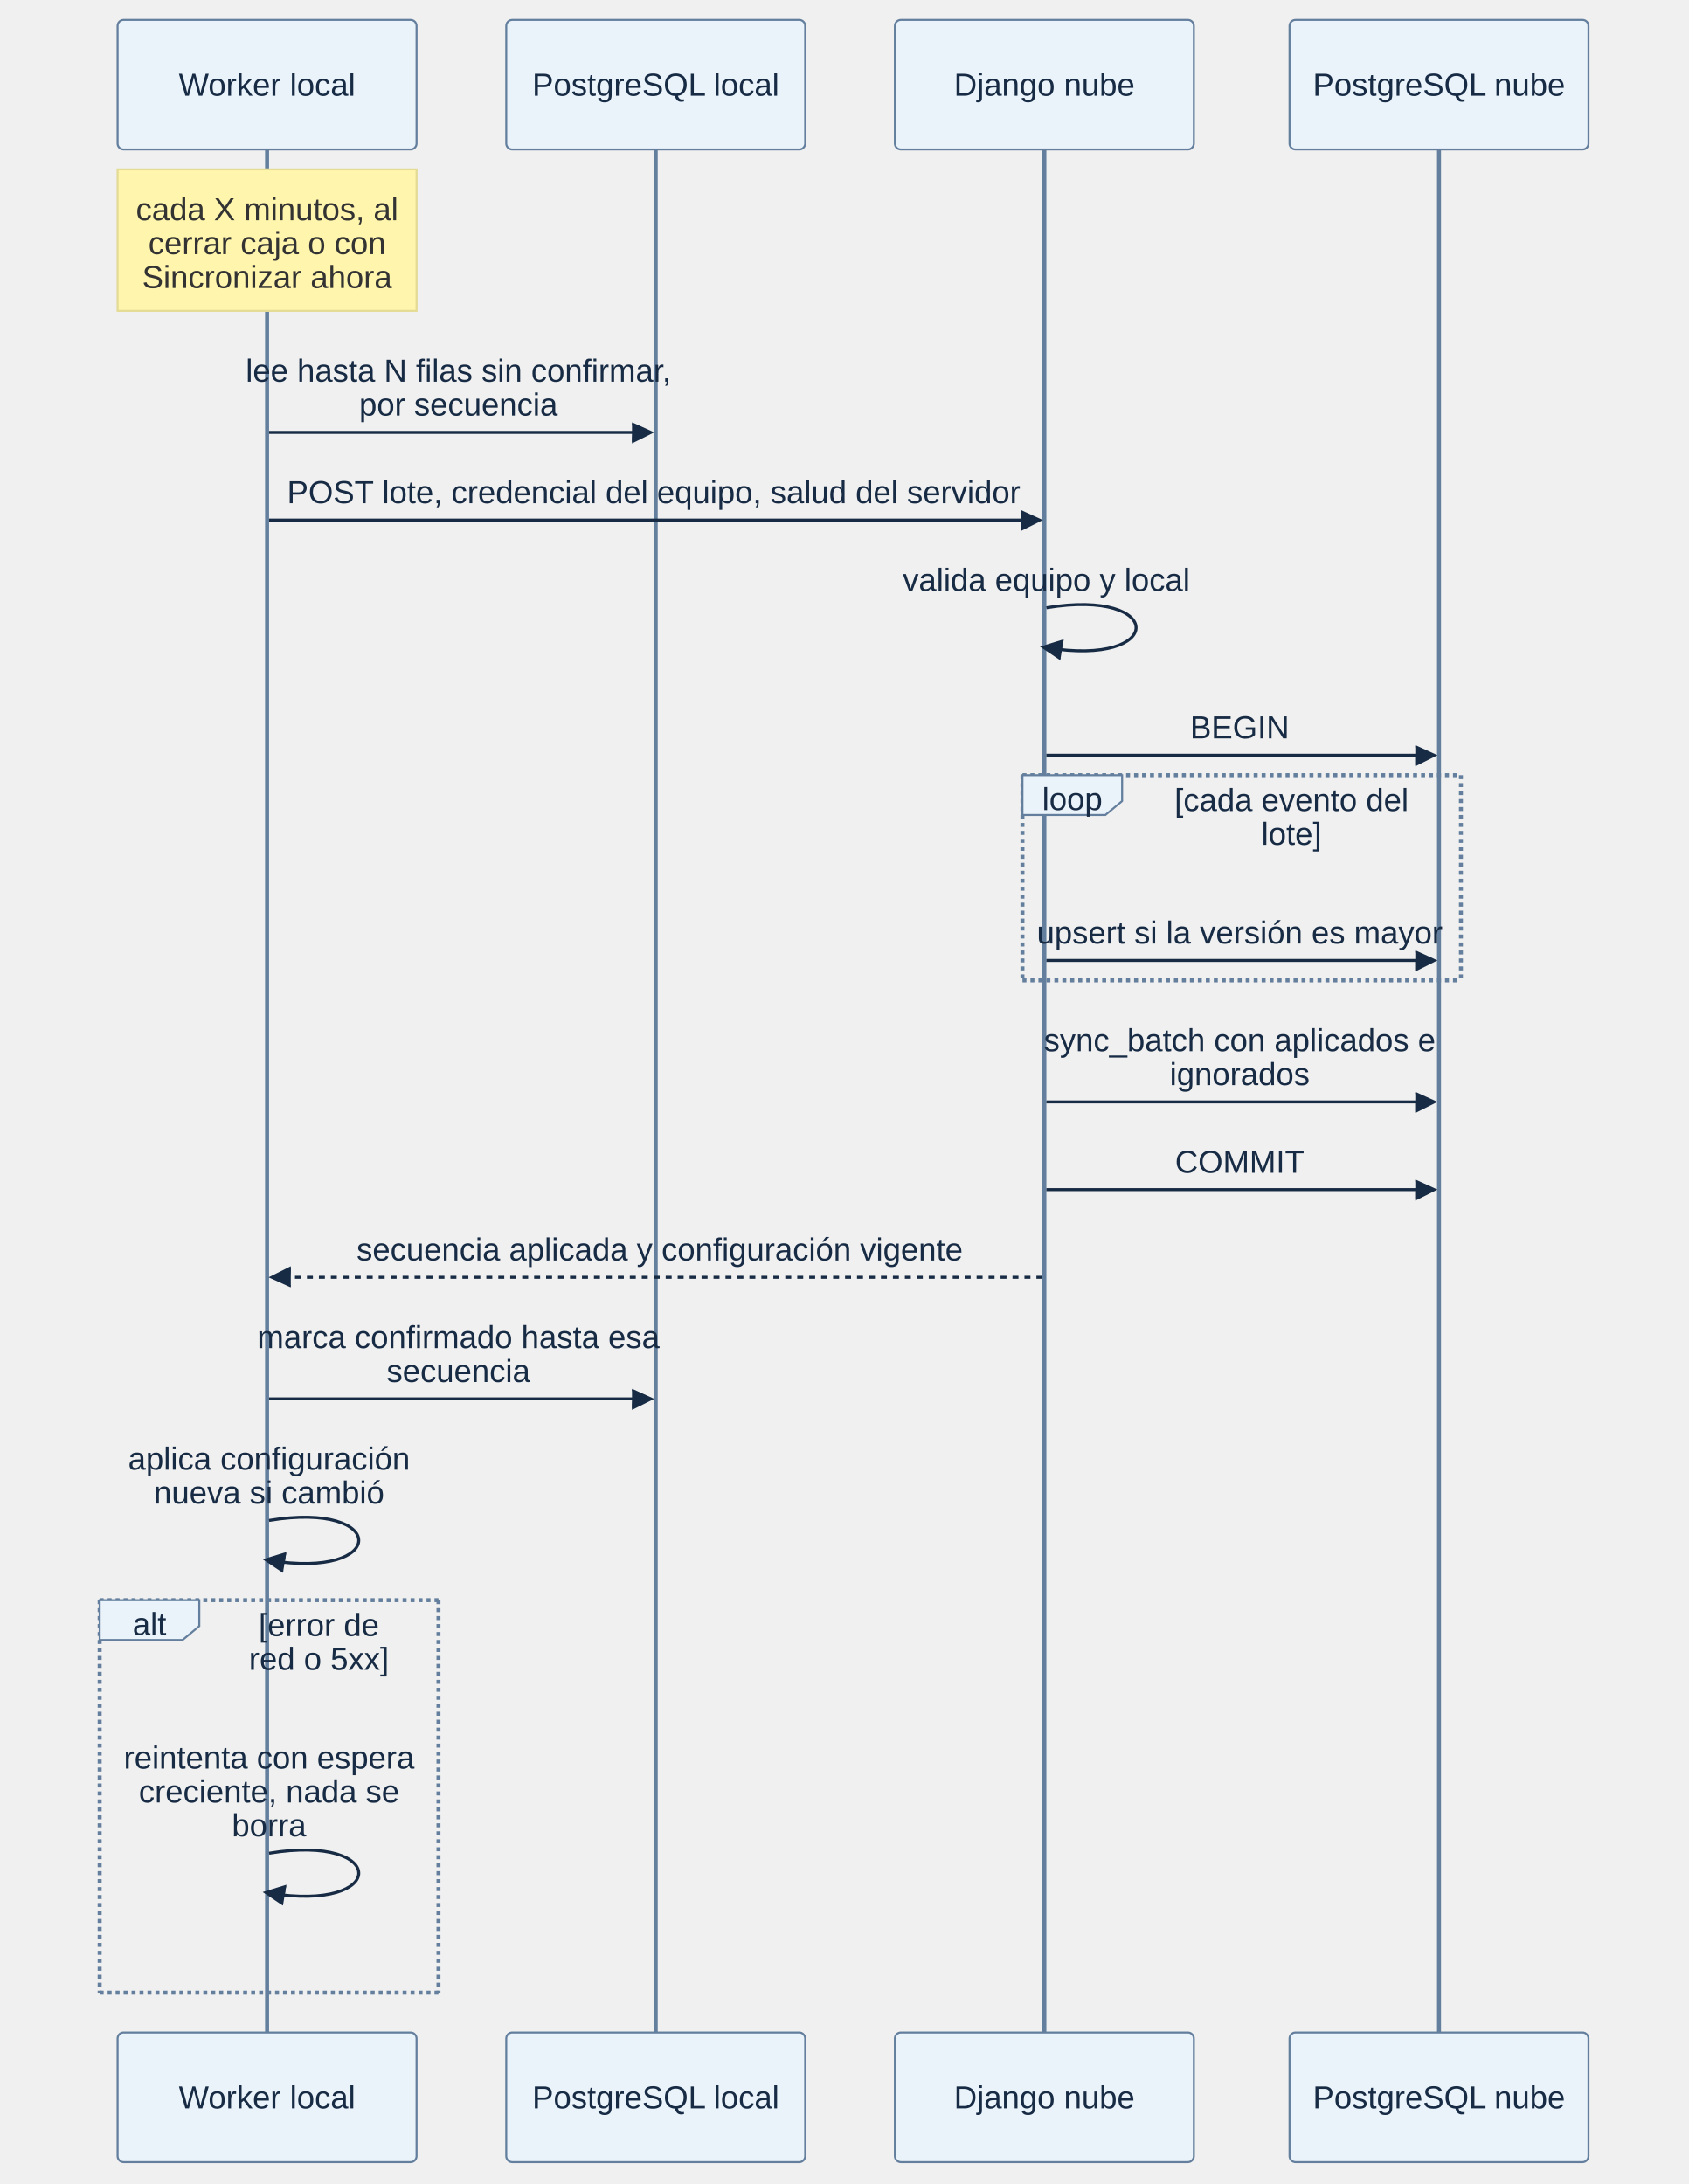
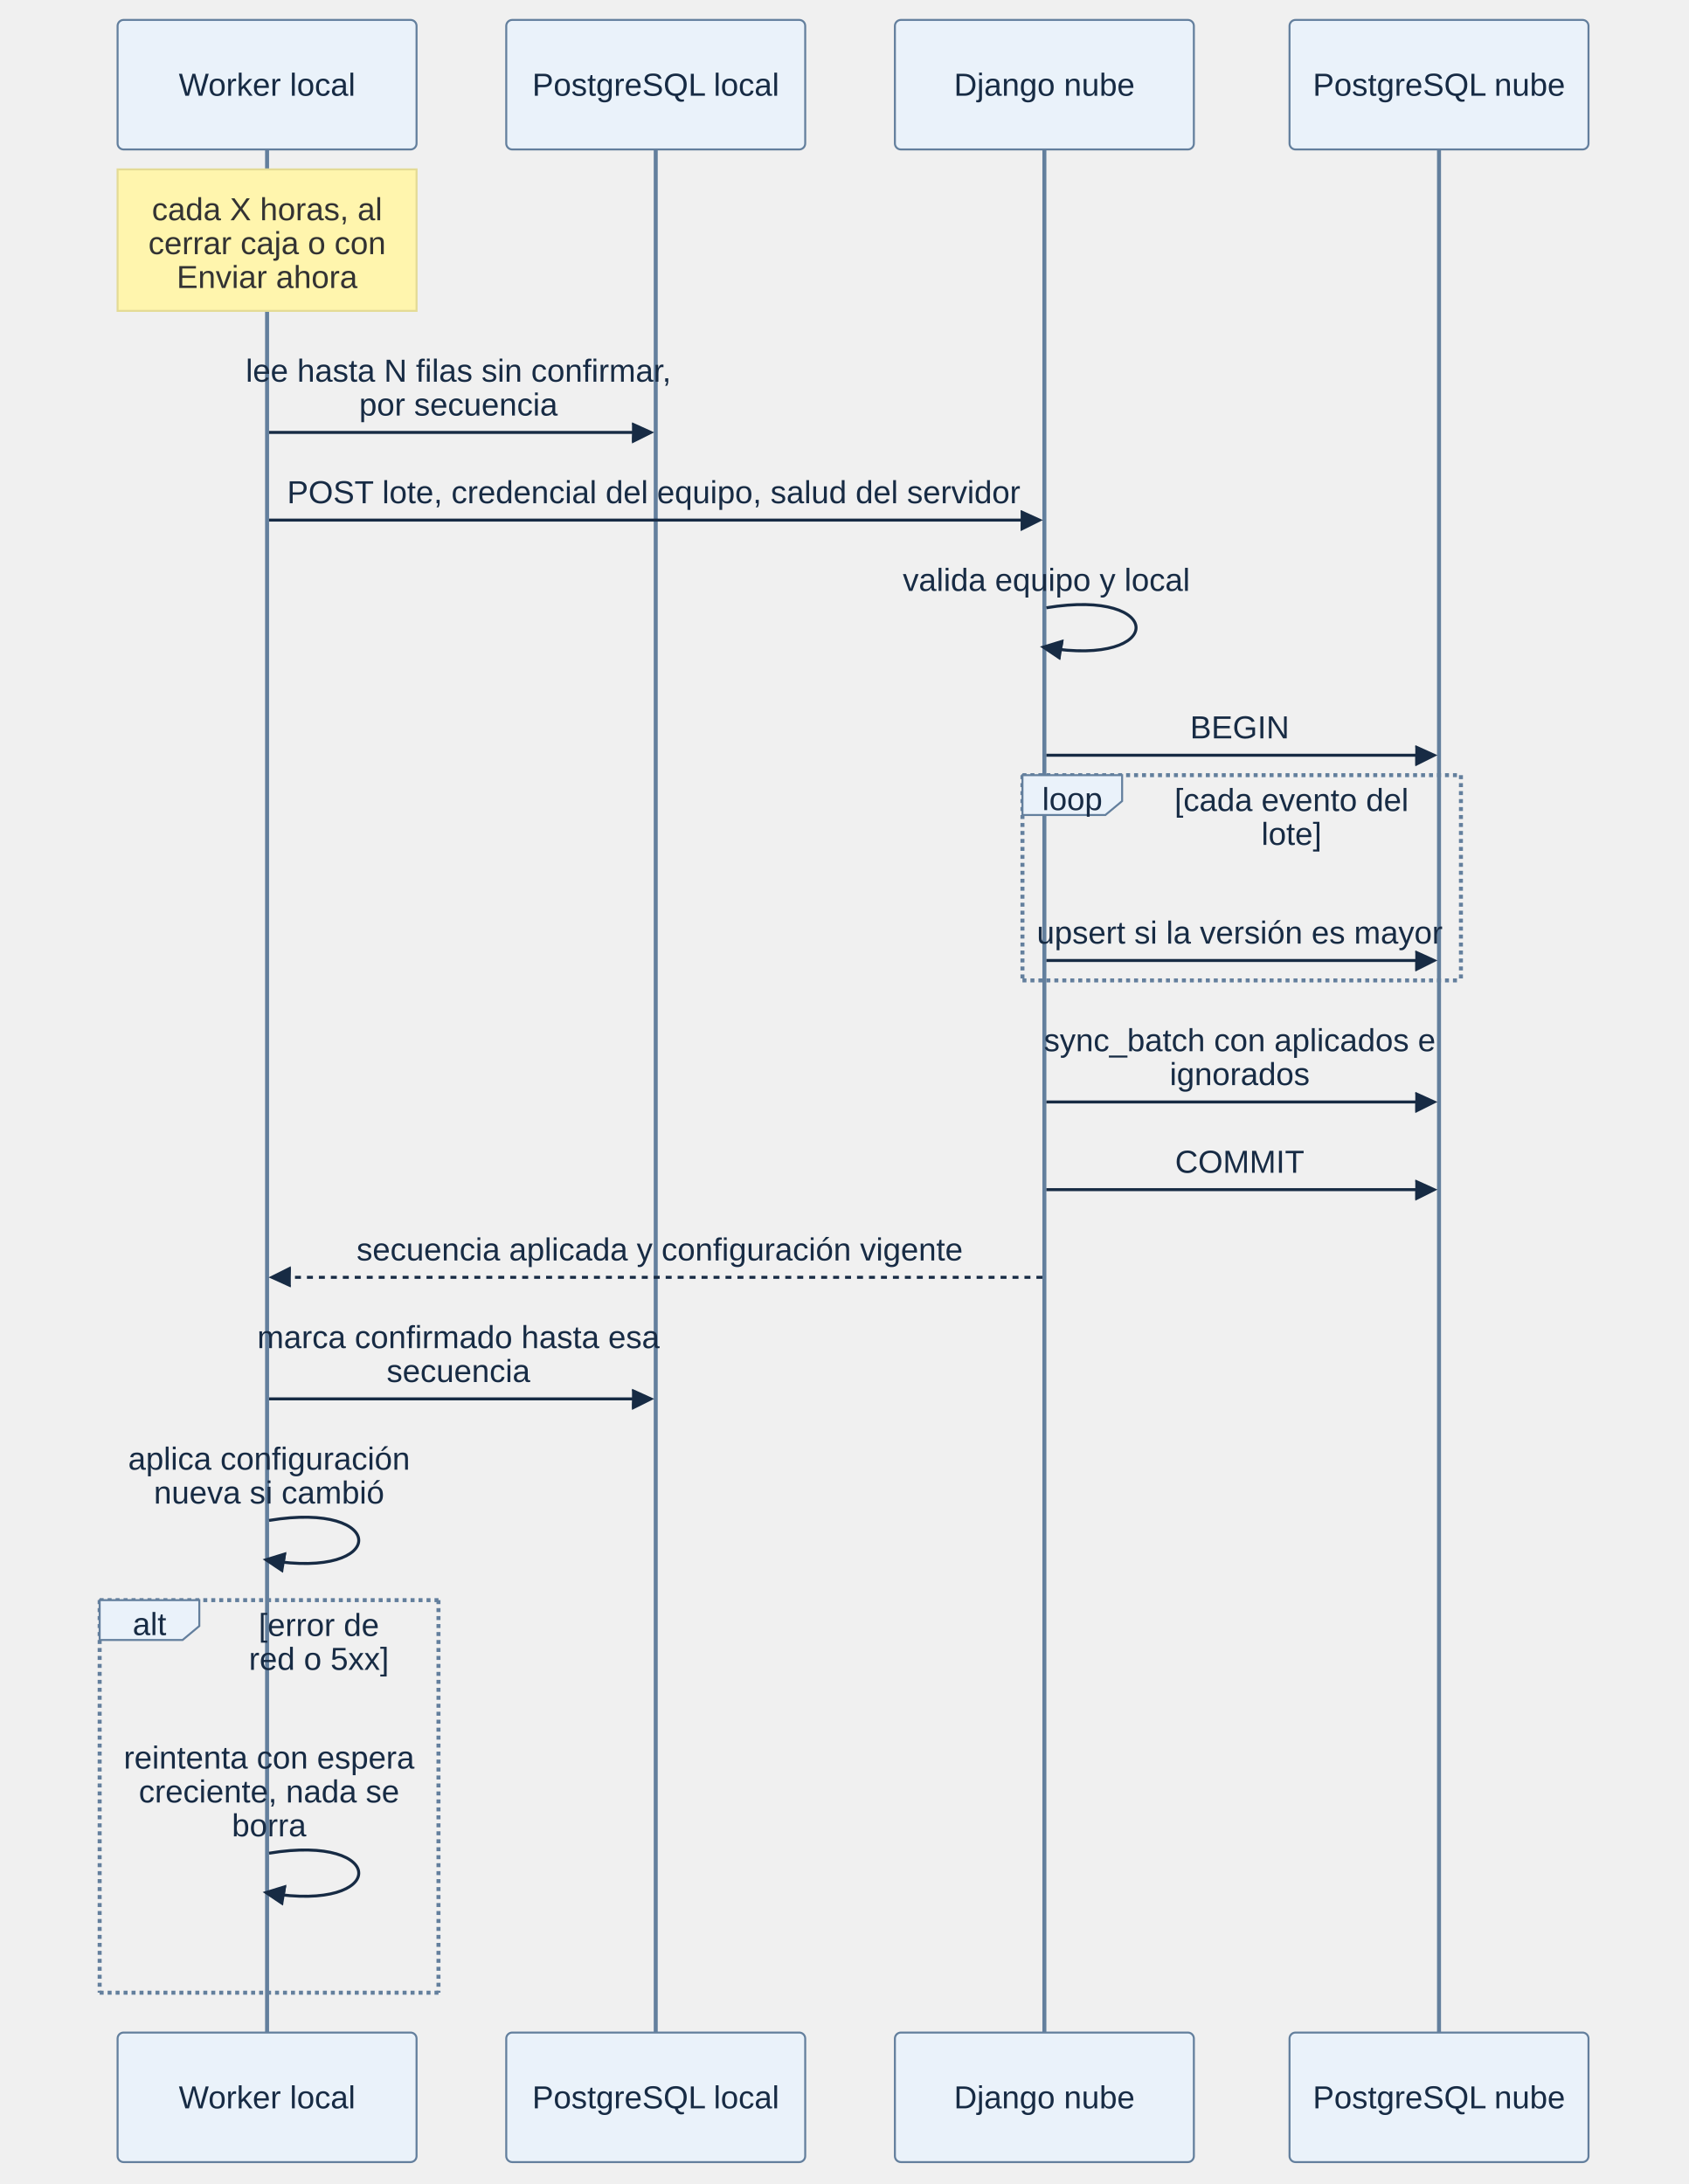
<svg xmlns="http://www.w3.org/2000/svg" id="diagram_TEC_04" width="847" height="1096" viewBox="-59 -10 847 1096" role="img" aria-roledescription="sequence" aria-label="TEC-04. Sincronización por outbox" style="max-width: none;">
  <g>
    <rect x="588" y="1010" fill="#eaeaea" stroke="#666" width="150" height="65" name="PN" rx="3" ry="3" class="actor actor-bottom" />
    <text x="663" y="1042.5" dominant-baseline="central" alignment-baseline="central" class="actor actor-box" style="text-anchor: middle; font-size: 16px; font-weight: 400; font-family: Arial, sans-serif;">
      <tspan x="663" dy="0">PostgreSQL nube</tspan>
    </text>
  </g>
  <g>
    <rect x="390" y="1010" fill="#eaeaea" stroke="#666" width="150" height="65" name="API" rx="3" ry="3" class="actor actor-bottom" />
    <text x="465" y="1042.5" dominant-baseline="central" alignment-baseline="central" class="actor actor-box" style="text-anchor: middle; font-size: 16px; font-weight: 400; font-family: Arial, sans-serif;">
      <tspan x="465" dy="0">Django nube</tspan>
    </text>
  </g>
  <g>
    <rect x="195" y="1010" fill="#eaeaea" stroke="#666" width="150" height="65" name="DB" rx="3" ry="3" class="actor actor-bottom" />
    <text x="270" y="1042.5" dominant-baseline="central" alignment-baseline="central" class="actor actor-box" style="text-anchor: middle; font-size: 16px; font-weight: 400; font-family: Arial, sans-serif;">
      <tspan x="270" dy="0">PostgreSQL local</tspan>
    </text>
  </g>
  <g>
    <rect x="0" y="1010" fill="#eaeaea" stroke="#666" width="150" height="65" name="K" rx="3" ry="3" class="actor actor-bottom" />
    <text x="75" y="1042.5" dominant-baseline="central" alignment-baseline="central" class="actor actor-box" style="text-anchor: middle; font-size: 16px; font-weight: 400; font-family: Arial, sans-serif;">
      <tspan x="75" dy="0">Worker local</tspan>
    </text>
  </g>
  <g>
    <line id="actor16" x1="663" y1="65" x2="663" y2="1010" class="actor-line 200" stroke-width="0.5px" stroke="#999" name="PN" />
    <g id="root-16">
      <rect x="588" y="0" fill="#eaeaea" stroke="#666" width="150" height="65" name="PN" rx="3" ry="3" class="actor actor-top" />
      <text x="663" y="32.5" dominant-baseline="central" alignment-baseline="central" class="actor actor-box" style="text-anchor: middle; font-size: 16px; font-weight: 400; font-family: Arial, sans-serif;">
        <tspan x="663" dy="0">PostgreSQL nube</tspan>
      </text>
    </g>
  </g>
  <g>
    <line id="actor15" x1="465" y1="65" x2="465" y2="1010" class="actor-line 200" stroke-width="0.5px" stroke="#999" name="API" />
    <g id="root-15">
      <rect x="390" y="0" fill="#eaeaea" stroke="#666" width="150" height="65" name="API" rx="3" ry="3" class="actor actor-top" />
      <text x="465" y="32.5" dominant-baseline="central" alignment-baseline="central" class="actor actor-box" style="text-anchor: middle; font-size: 16px; font-weight: 400; font-family: Arial, sans-serif;">
        <tspan x="465" dy="0">Django nube</tspan>
      </text>
    </g>
  </g>
  <g>
    <line id="actor14" x1="270" y1="65" x2="270" y2="1010" class="actor-line 200" stroke-width="0.5px" stroke="#999" name="DB" />
    <g id="root-14">
      <rect x="195" y="0" fill="#eaeaea" stroke="#666" width="150" height="65" name="DB" rx="3" ry="3" class="actor actor-top" />
      <text x="270" y="32.5" dominant-baseline="central" alignment-baseline="central" class="actor actor-box" style="text-anchor: middle; font-size: 16px; font-weight: 400; font-family: Arial, sans-serif;">
        <tspan x="270" dy="0">PostgreSQL local</tspan>
      </text>
    </g>
  </g>
  <g>
    <line id="actor13" x1="75" y1="65" x2="75" y2="1010" class="actor-line 200" stroke-width="0.5px" stroke="#999" name="K" />
    <g id="root-13">
      <rect x="0" y="0" fill="#eaeaea" stroke="#666" width="150" height="65" name="K" rx="3" ry="3" class="actor actor-top" />
      <text x="75" y="32.5" dominant-baseline="central" alignment-baseline="central" class="actor actor-box" style="text-anchor: middle; font-size: 16px; font-weight: 400; font-family: Arial, sans-serif;">
        <tspan x="75" dy="0">Worker local</tspan>
      </text>
    </g>
  </g>
  <style>#diagram_TEC_04{font-family:Arial,sans-serif;font-size:16px;fill:#172b44;}@keyframes edge-animation-frame{from{stroke-dashoffset:0;}}@keyframes dash{to{stroke-dashoffset:0;}}#diagram_TEC_04 .edge-animation-slow{stroke-dasharray:9,5!important;stroke-dashoffset:900;animation:dash 50s linear infinite;stroke-linecap:round;}#diagram_TEC_04 .edge-animation-fast{stroke-dasharray:9,5!important;stroke-dashoffset:900;animation:dash 20s linear infinite;stroke-linecap:round;}#diagram_TEC_04 .error-icon{fill:#f5f7fa;}#diagram_TEC_04 .error-text{fill:#0a0805;stroke:#0a0805;}#diagram_TEC_04 .edge-thickness-normal{stroke-width:1px;}#diagram_TEC_04 .edge-thickness-thick{stroke-width:3.5px;}#diagram_TEC_04 .edge-pattern-solid{stroke-dasharray:0;}#diagram_TEC_04 .edge-thickness-invisible{stroke-width:0;fill:none;}#diagram_TEC_04 .edge-pattern-dashed{stroke-dasharray:3;}#diagram_TEC_04 .edge-pattern-dotted{stroke-dasharray:2;}#diagram_TEC_04 .marker{fill:#607389;stroke:#607389;}#diagram_TEC_04 .marker.cross{stroke:#607389;}#diagram_TEC_04 svg{font-family:Arial,sans-serif;font-size:16px;}#diagram_TEC_04 p{margin:0;}#diagram_TEC_04 .actor{stroke:#637f9d;fill:#eaf2fa;}#diagram_TEC_04 text.actor&gt;tspan{fill:#172b44;stroke:none;}#diagram_TEC_04 .actor-line{stroke:#637f9d;}#diagram_TEC_04 .innerArc{stroke-width:1.5;stroke-dasharray:none;}#diagram_TEC_04 .messageLine0{stroke-width:1.5;stroke-dasharray:none;stroke:#172b44;}#diagram_TEC_04 .messageLine1{stroke-width:1.5;stroke-dasharray:2,2;stroke:#172b44;}#diagram_TEC_04 #arrowhead path{fill:#172b44;stroke:#172b44;}#diagram_TEC_04 .sequenceNumber{fill:#9f8c76;}#diagram_TEC_04 #sequencenumber{fill:#172b44;}#diagram_TEC_04 #crosshead path{fill:#172b44;stroke:#172b44;}#diagram_TEC_04 .messageText{fill:#172b44;stroke:none;}#diagram_TEC_04 .labelBox{stroke:#637f9d;fill:#eaf2fa;}#diagram_TEC_04 .labelText,#diagram_TEC_04 .labelText&gt;tspan{fill:#172b44;stroke:none;}#diagram_TEC_04 .loopText,#diagram_TEC_04 .loopText&gt;tspan{fill:#172b44;stroke:none;}#diagram_TEC_04 .loopLine{stroke-width:2px;stroke-dasharray:2,2;stroke:#637f9d;fill:#637f9d;}#diagram_TEC_04 .note{stroke:hsl(52.683, 60%, 73.922%);fill:#fff5ad;}#diagram_TEC_04 .noteText,#diagram_TEC_04 .noteText&gt;tspan{fill:#333;stroke:none;}#diagram_TEC_04 .activation0{fill:#edf4ef;stroke:hsl(137.143, 24.138%, 84.314%);}#diagram_TEC_04 .activation1{fill:#edf4ef;stroke:hsl(137.143, 24.138%, 84.314%);}#diagram_TEC_04 .activation2{fill:#edf4ef;stroke:hsl(137.143, 24.138%, 84.314%);}#diagram_TEC_04 .actorPopupMenu{position:absolute;}#diagram_TEC_04 .actorPopupMenuPanel{position:absolute;fill:#eaf2fa;box-shadow:0px 8px 16px 0px rgba(0,0,0,0.2);filter:drop-shadow(3px 5px 2px rgb(0 0 0 / 0.4));}#diagram_TEC_04 .actor-man line{stroke:#637f9d;fill:#eaf2fa;}#diagram_TEC_04 .actor-man circle,#diagram_TEC_04 line{stroke:#637f9d;fill:#eaf2fa;stroke-width:2px;}#diagram_TEC_04 .edgeLabel rect.background{fill:#ffffff!important;opacity:1!important;}#diagram_TEC_04 .edgeLabel text{fill:#172b44!important;}#diagram_TEC_04 :root{--mermaid-font-family:Arial,sans-serif;}</style>
  <g />
  <defs>
    <symbol id="computer" width="24" height="24">
      <path transform="scale(.5)" d="M2 2v13h20v-13h-20zm18 11h-16v-9h16v9zm-10.228 6l.466-1h3.524l.467 1h-4.457zm14.228 3h-24l2-6h2.104l-1.33 4h18.45l-1.297-4h2.073l2 6zm-5-10h-14v-7h14v7z" />
    </symbol>
  </defs>
  <defs>
    <symbol id="database" fill-rule="evenodd" clip-rule="evenodd">
      <path transform="scale(.5)" d="M12.258.001l.256.004.255.005.253.008.251.01.249.012.247.015.246.016.242.019.241.02.239.023.236.024.233.027.231.028.229.031.225.032.223.034.22.036.217.038.214.04.211.041.208.043.205.045.201.046.198.048.194.05.191.051.187.053.183.054.18.056.175.057.172.059.168.06.163.061.16.063.155.064.15.066.074.033.073.033.071.034.07.034.069.035.068.035.067.035.066.035.064.036.064.036.062.036.06.036.06.037.058.037.058.037.055.038.055.038.053.038.052.038.051.039.05.039.048.039.047.039.045.04.044.04.043.04.041.04.04.041.039.041.037.041.036.041.034.041.033.042.032.042.03.042.029.042.027.042.026.043.024.043.023.043.021.043.02.043.018.044.017.043.015.044.013.044.012.044.011.045.009.044.007.045.006.045.004.045.002.045.001.045v17l-.001.045-.002.045-.004.045-.006.045-.007.045-.009.044-.011.045-.012.044-.013.044-.015.044-.017.043-.018.044-.02.043-.021.043-.023.043-.024.043-.026.043-.027.042-.029.042-.03.042-.032.042-.033.042-.034.041-.036.041-.037.041-.039.041-.04.041-.041.04-.043.04-.044.04-.045.04-.047.039-.048.039-.05.039-.051.039-.052.038-.053.038-.055.038-.055.038-.058.037-.058.037-.06.037-.06.036-.062.036-.064.036-.064.036-.066.035-.067.035-.068.035-.069.035-.07.034-.071.034-.073.033-.074.033-.15.066-.155.064-.16.063-.163.061-.168.06-.172.059-.175.057-.18.056-.183.054-.187.053-.191.051-.194.05-.198.048-.201.046-.205.045-.208.043-.211.041-.214.04-.217.038-.22.036-.223.034-.225.032-.229.031-.231.028-.233.027-.236.024-.239.023-.241.02-.242.019-.246.016-.247.015-.249.012-.251.01-.253.008-.255.005-.256.004-.258.001-.258-.001-.256-.004-.255-.005-.253-.008-.251-.01-.249-.012-.247-.015-.245-.016-.243-.019-.241-.02-.238-.023-.236-.024-.234-.027-.231-.028-.228-.031-.226-.032-.223-.034-.22-.036-.217-.038-.214-.04-.211-.041-.208-.043-.204-.045-.201-.046-.198-.048-.195-.05-.19-.051-.187-.053-.184-.054-.179-.056-.176-.057-.172-.059-.167-.06-.164-.061-.159-.063-.155-.064-.151-.066-.074-.033-.072-.033-.072-.034-.07-.034-.069-.035-.068-.035-.067-.035-.066-.035-.064-.036-.063-.036-.062-.036-.061-.036-.06-.037-.058-.037-.057-.037-.056-.038-.055-.038-.053-.038-.052-.038-.051-.039-.049-.039-.049-.039-.046-.039-.046-.04-.044-.04-.043-.04-.041-.04-.04-.041-.039-.041-.037-.041-.036-.041-.034-.041-.033-.042-.032-.042-.03-.042-.029-.042-.027-.042-.026-.043-.024-.043-.023-.043-.021-.043-.02-.043-.018-.044-.017-.043-.015-.044-.013-.044-.012-.044-.011-.045-.009-.044-.007-.045-.006-.045-.004-.045-.002-.045-.001-.045v-17l.001-.045.002-.045.004-.045.006-.045.007-.045.009-.044.011-.045.012-.044.013-.044.015-.044.017-.043.018-.044.02-.043.021-.043.023-.043.024-.043.026-.043.027-.042.029-.042.03-.042.032-.042.033-.042.034-.041.036-.041.037-.041.039-.041.04-.041.041-.04.043-.04.044-.04.046-.04.046-.039.049-.039.049-.039.051-.039.052-.038.053-.038.055-.038.056-.038.057-.037.058-.037.06-.037.061-.036.062-.036.063-.036.064-.036.066-.035.067-.035.068-.035.069-.035.07-.034.072-.034.072-.033.074-.033.151-.066.155-.064.159-.063.164-.061.167-.06.172-.059.176-.057.179-.056.184-.054.187-.053.19-.051.195-.05.198-.048.201-.046.204-.045.208-.043.211-.041.214-.04.217-.038.22-.036.223-.034.226-.032.228-.031.231-.028.234-.027.236-.024.238-.023.241-.02.243-.019.245-.016.247-.015.249-.012.251-.01.253-.008.255-.005.256-.004.258-.001.258.001zm-9.258 20.499v.01l.001.021.003.021.004.022.005.021.006.022.007.022.009.023.01.022.011.023.012.023.013.023.015.023.016.024.017.023.018.024.019.024.021.024.022.025.023.024.024.025.052.049.056.05.061.051.066.051.07.051.075.051.079.052.084.052.088.052.092.052.097.052.102.051.105.052.11.052.114.051.119.051.123.051.127.05.131.05.135.05.139.048.144.049.147.047.152.047.155.047.16.045.163.045.167.043.171.043.176.041.178.041.183.039.187.039.19.037.194.035.197.035.202.033.204.031.209.03.212.029.216.027.219.025.222.024.226.021.23.02.233.018.236.016.24.015.243.012.246.01.249.008.253.005.256.004.259.001.26-.001.257-.004.254-.005.25-.008.247-.011.244-.012.241-.014.237-.016.233-.018.231-.021.226-.021.224-.024.22-.026.216-.027.212-.028.21-.031.205-.031.202-.034.198-.034.194-.036.191-.037.187-.039.183-.04.179-.04.175-.042.172-.043.168-.044.163-.045.16-.046.155-.046.152-.047.148-.048.143-.049.139-.049.136-.05.131-.05.126-.05.123-.051.118-.052.114-.051.11-.052.106-.052.101-.052.096-.052.092-.052.088-.053.083-.051.079-.052.074-.052.07-.051.065-.051.06-.051.056-.05.051-.05.023-.024.023-.025.021-.024.02-.024.019-.024.018-.024.017-.024.015-.023.014-.024.013-.023.012-.023.01-.023.01-.022.008-.022.006-.022.006-.022.004-.022.004-.021.001-.021.001-.021v-4.127l-.077.055-.08.053-.083.054-.085.053-.087.052-.09.052-.093.051-.095.05-.097.05-.1.049-.102.049-.105.048-.106.047-.109.047-.111.046-.114.045-.115.045-.118.044-.12.043-.122.042-.124.042-.126.041-.128.04-.13.04-.132.038-.134.038-.135.037-.138.037-.139.035-.142.035-.143.034-.144.033-.147.032-.148.031-.15.03-.151.03-.153.029-.154.027-.156.027-.158.026-.159.025-.161.024-.162.023-.163.022-.165.021-.166.02-.167.019-.169.018-.169.017-.171.016-.173.015-.173.014-.175.013-.175.012-.177.011-.178.01-.179.008-.179.008-.181.006-.182.005-.182.004-.184.003-.184.002h-.37l-.184-.002-.184-.003-.182-.004-.182-.005-.181-.006-.179-.008-.179-.008-.178-.01-.176-.011-.176-.012-.175-.013-.173-.014-.172-.015-.171-.016-.17-.017-.169-.018-.167-.019-.166-.02-.165-.021-.163-.022-.162-.023-.161-.024-.159-.025-.157-.026-.156-.027-.155-.027-.153-.029-.151-.03-.15-.03-.148-.031-.146-.032-.145-.033-.143-.034-.141-.035-.14-.035-.137-.037-.136-.037-.134-.038-.132-.038-.13-.04-.128-.04-.126-.041-.124-.042-.122-.042-.12-.044-.117-.043-.116-.045-.113-.045-.112-.046-.109-.047-.106-.047-.105-.048-.102-.049-.1-.049-.097-.05-.095-.05-.093-.052-.09-.051-.087-.052-.085-.053-.083-.054-.08-.054-.077-.054v4.127zm0-5.654v.011l.001.021.003.021.004.021.005.022.006.022.007.022.009.022.01.022.011.023.012.023.013.023.015.024.016.023.017.024.018.024.019.024.021.024.022.024.023.025.024.024.052.05.056.05.061.05.066.051.07.051.075.052.079.051.084.052.088.052.092.052.097.052.102.052.105.052.11.051.114.051.119.052.123.05.127.051.131.05.135.049.139.049.144.048.147.048.152.047.155.046.16.045.163.045.167.044.171.042.176.042.178.04.183.04.187.038.19.037.194.036.197.034.202.033.204.032.209.03.212.028.216.027.219.025.222.024.226.022.23.02.233.018.236.016.24.014.243.012.246.01.249.008.253.006.256.003.259.001.26-.001.257-.003.254-.006.25-.008.247-.01.244-.012.241-.015.237-.016.233-.018.231-.02.226-.022.224-.024.22-.025.216-.027.212-.029.21-.03.205-.032.202-.033.198-.035.194-.036.191-.037.187-.039.183-.039.179-.041.175-.042.172-.043.168-.044.163-.045.16-.045.155-.047.152-.047.148-.048.143-.048.139-.05.136-.049.131-.05.126-.051.123-.051.118-.051.114-.052.11-.052.106-.052.101-.052.096-.052.092-.052.088-.052.083-.052.079-.052.074-.051.07-.052.065-.051.06-.05.056-.051.051-.049.023-.025.023-.024.021-.025.02-.024.019-.024.018-.024.017-.024.015-.023.014-.023.013-.024.012-.022.01-.023.01-.023.008-.022.006-.022.006-.022.004-.021.004-.022.001-.021.001-.021v-4.139l-.077.054-.08.054-.083.054-.085.052-.087.053-.09.051-.093.051-.095.051-.097.05-.1.049-.102.049-.105.048-.106.047-.109.047-.111.046-.114.045-.115.044-.118.044-.12.044-.122.042-.124.042-.126.041-.128.04-.13.039-.132.039-.134.038-.135.037-.138.036-.139.036-.142.035-.143.033-.144.033-.147.033-.148.031-.15.03-.151.03-.153.028-.154.028-.156.027-.158.026-.159.025-.161.024-.162.023-.163.022-.165.021-.166.02-.167.019-.169.018-.169.017-.171.016-.173.015-.173.014-.175.013-.175.012-.177.011-.178.009-.179.009-.179.007-.181.007-.182.005-.182.004-.184.003-.184.002h-.37l-.184-.002-.184-.003-.182-.004-.182-.005-.181-.007-.179-.007-.179-.009-.178-.009-.176-.011-.176-.012-.175-.013-.173-.014-.172-.015-.171-.016-.17-.017-.169-.018-.167-.019-.166-.02-.165-.021-.163-.022-.162-.023-.161-.024-.159-.025-.157-.026-.156-.027-.155-.028-.153-.028-.151-.03-.15-.03-.148-.031-.146-.033-.145-.033-.143-.033-.141-.035-.14-.036-.137-.036-.136-.037-.134-.038-.132-.039-.13-.039-.128-.04-.126-.041-.124-.042-.122-.043-.12-.043-.117-.044-.116-.044-.113-.046-.112-.046-.109-.046-.106-.047-.105-.048-.102-.049-.1-.049-.097-.05-.095-.051-.093-.051-.09-.051-.087-.053-.085-.052-.083-.054-.08-.054-.077-.054v4.139zm0-5.666v.011l.001.02.003.022.004.021.005.022.006.021.007.022.009.023.01.022.011.023.012.023.013.023.015.023.016.024.017.024.018.023.019.024.021.025.022.024.023.024.024.025.052.05.056.05.061.05.066.051.07.051.075.052.079.051.084.052.088.052.092.052.097.052.102.052.105.051.11.052.114.051.119.051.123.051.127.05.131.05.135.05.139.049.144.048.147.048.152.047.155.046.16.045.163.045.167.043.171.043.176.042.178.04.183.04.187.038.19.037.194.036.197.034.202.033.204.032.209.03.212.028.216.027.219.025.222.024.226.021.23.02.233.018.236.017.24.014.243.012.246.01.249.008.253.006.256.003.259.001.26-.001.257-.003.254-.006.25-.008.247-.01.244-.013.241-.014.237-.016.233-.018.231-.02.226-.022.224-.024.22-.025.216-.027.212-.029.21-.03.205-.032.202-.033.198-.035.194-.036.191-.037.187-.039.183-.039.179-.041.175-.042.172-.043.168-.044.163-.045.16-.045.155-.047.152-.047.148-.048.143-.049.139-.049.136-.049.131-.051.126-.05.123-.051.118-.052.114-.051.11-.052.106-.052.101-.052.096-.052.092-.052.088-.052.083-.052.079-.052.074-.052.07-.051.065-.051.06-.051.056-.05.051-.049.023-.025.023-.025.021-.024.02-.024.019-.024.018-.024.017-.024.015-.023.014-.024.013-.023.012-.023.01-.022.01-.023.008-.022.006-.022.006-.022.004-.022.004-.021.001-.021.001-.021v-4.153l-.077.054-.08.054-.083.053-.085.053-.087.053-.09.051-.093.051-.095.051-.097.05-.1.049-.102.048-.105.048-.106.048-.109.046-.111.046-.114.046-.115.044-.118.044-.12.043-.122.043-.124.042-.126.041-.128.04-.13.039-.132.039-.134.038-.135.037-.138.036-.139.036-.142.034-.143.034-.144.033-.147.032-.148.032-.15.03-.151.03-.153.028-.154.028-.156.027-.158.026-.159.024-.161.024-.162.023-.163.023-.165.021-.166.02-.167.019-.169.018-.169.017-.171.016-.173.015-.173.014-.175.013-.175.012-.177.01-.178.01-.179.009-.179.007-.181.006-.182.006-.182.004-.184.003-.184.001-.185.001-.185-.001-.184-.001-.184-.003-.182-.004-.182-.006-.181-.006-.179-.007-.179-.009-.178-.01-.176-.01-.176-.012-.175-.013-.173-.014-.172-.015-.171-.016-.17-.017-.169-.018-.167-.019-.166-.02-.165-.021-.163-.023-.162-.023-.161-.024-.159-.024-.157-.026-.156-.027-.155-.028-.153-.028-.151-.03-.15-.03-.148-.032-.146-.032-.145-.033-.143-.034-.141-.034-.14-.036-.137-.036-.136-.037-.134-.038-.132-.039-.13-.039-.128-.041-.126-.041-.124-.041-.122-.043-.12-.043-.117-.044-.116-.044-.113-.046-.112-.046-.109-.046-.106-.048-.105-.048-.102-.048-.1-.05-.097-.049-.095-.051-.093-.051-.09-.052-.087-.052-.085-.053-.083-.053-.08-.054-.077-.054v4.153zm8.74-8.179l-.257.004-.254.005-.25.008-.247.011-.244.012-.241.014-.237.016-.233.018-.231.021-.226.022-.224.023-.22.026-.216.027-.212.028-.21.031-.205.032-.202.033-.198.034-.194.036-.191.038-.187.038-.183.04-.179.041-.175.042-.172.043-.168.043-.163.045-.16.046-.155.046-.152.048-.148.048-.143.048-.139.049-.136.05-.131.05-.126.051-.123.051-.118.051-.114.052-.11.052-.106.052-.101.052-.096.052-.092.052-.088.052-.083.052-.079.052-.074.051-.07.052-.065.051-.06.05-.056.05-.051.05-.023.025-.023.024-.021.024-.02.025-.019.024-.018.024-.017.023-.015.024-.014.023-.013.023-.012.023-.01.023-.01.022-.008.022-.006.023-.006.021-.004.022-.004.021-.001.021-.001.021.001.021.001.021.004.021.004.022.006.021.006.023.008.022.01.022.01.023.012.023.013.023.014.023.015.024.017.023.018.024.019.024.02.025.021.024.023.024.023.025.051.05.056.05.06.05.065.051.07.052.074.051.079.052.083.052.088.052.092.052.096.052.101.052.106.052.11.052.114.052.118.051.123.051.126.051.131.05.136.05.139.049.143.048.148.048.152.048.155.046.16.046.163.045.168.043.172.043.175.042.179.041.183.04.187.038.191.038.194.036.198.034.202.033.205.032.21.031.212.028.216.027.22.026.224.023.226.022.231.021.233.018.237.016.241.014.244.012.247.011.25.008.254.005.257.004.26.001.26-.001.257-.004.254-.005.25-.008.247-.011.244-.012.241-.014.237-.016.233-.018.231-.021.226-.022.224-.023.22-.026.216-.027.212-.028.21-.031.205-.032.202-.033.198-.034.194-.036.191-.038.187-.038.183-.04.179-.041.175-.042.172-.043.168-.043.163-.045.16-.046.155-.046.152-.048.148-.048.143-.048.139-.049.136-.05.131-.05.126-.051.123-.051.118-.051.114-.052.11-.052.106-.052.101-.052.096-.052.092-.052.088-.052.083-.052.079-.052.074-.051.07-.052.065-.051.06-.05.056-.05.051-.05.023-.025.023-.024.021-.024.02-.025.019-.024.018-.024.017-.023.015-.024.014-.023.013-.023.012-.023.01-.023.01-.022.008-.022.006-.023.006-.021.004-.022.004-.021.001-.021.001-.021-.001-.021-.001-.021-.004-.021-.004-.022-.006-.021-.006-.023-.008-.022-.01-.022-.01-.023-.012-.023-.013-.023-.014-.023-.015-.024-.017-.023-.018-.024-.019-.024-.02-.025-.021-.024-.023-.024-.023-.025-.051-.05-.056-.05-.06-.05-.065-.051-.07-.052-.074-.051-.079-.052-.083-.052-.088-.052-.092-.052-.096-.052-.101-.052-.106-.052-.11-.052-.114-.052-.118-.051-.123-.051-.126-.051-.131-.05-.136-.05-.139-.049-.143-.048-.148-.048-.152-.048-.155-.046-.16-.046-.163-.045-.168-.043-.172-.043-.175-.042-.179-.041-.183-.04-.187-.038-.191-.038-.194-.036-.198-.034-.202-.033-.205-.032-.21-.031-.212-.028-.216-.027-.22-.026-.224-.023-.226-.022-.231-.021-.233-.018-.237-.016-.241-.014-.244-.012-.247-.011-.25-.008-.254-.005-.257-.004-.26-.001-.26.001z" />
    </symbol>
  </defs>
  <defs>
    <symbol id="clock" width="24" height="24">
      <path transform="scale(.5)" d="M12 2c5.514 0 10 4.486 10 10s-4.486 10-10 10-10-4.486-10-10 4.486-10 10-10zm0-2c-6.627 0-12 5.373-12 12s5.373 12 12 12 12-5.373 12-12-5.373-12-12-12zm5.848 12.459c.202.038.202.333.001.372-1.907.361-6.045 1.111-6.547 1.111-.719 0-1.301-.582-1.301-1.301 0-.512.77-5.447 1.125-7.445.034-.192.312-.181.343.014l.985 6.238 5.394 1.011z" />
    </symbol>
  </defs>
  <defs>
    <marker id="arrowhead" refX="7.9" refY="5" markerUnits="userSpaceOnUse" markerWidth="12" markerHeight="12" orient="auto-start-reverse">
      <path d="M -1 0 L 10 5 L 0 10 z" />
    </marker>
  </defs>
  <defs>
    <marker id="crosshead" markerWidth="15" markerHeight="8" orient="auto" refX="4" refY="4.5">
      <path fill="none" stroke="#000000" stroke-width="1pt" d="M 1,2 L 6,7 M 6,2 L 1,7" style="stroke-dasharray: 0, 0;" />
    </marker>
  </defs>
  <defs>
    <marker id="filled-head" refX="15.5" refY="7" markerWidth="20" markerHeight="28" orient="auto">
      <path d="M 18,7 L9,13 L14,7 L9,1 Z" />
    </marker>
  </defs>
  <defs>
    <marker id="sequencenumber" refX="15" refY="15" markerWidth="60" markerHeight="40" orient="auto">
      <circle cx="15" cy="15" r="6" />
    </marker>
  </defs>
  <g>
    <rect x="0" y="75" fill="#EDF2AE" stroke="#666" width="150" height="71" class="note" />
    <text x="75" y="80" text-anchor="middle" dominant-baseline="middle" alignment-baseline="middle" class="noteText" dy="1em" style="font-family: Arial, sans-serif; font-size: 16px; font-weight: 400;">
-       <tspan x="75">cada X minutos, al</tspan>
+       <tspan x="75">cada X horas, al</tspan>
    </text>
    <text x="75" y="97" text-anchor="middle" dominant-baseline="middle" alignment-baseline="middle" class="noteText" dy="1em" style="font-family: Arial, sans-serif; font-size: 16px; font-weight: 400;">
      <tspan x="75">cerrar caja o con</tspan>
    </text>
    <text x="75" y="114" text-anchor="middle" dominant-baseline="middle" alignment-baseline="middle" class="noteText" dy="1em" style="font-family: Arial, sans-serif; font-size: 16px; font-weight: 400;">
-       <tspan x="75">Sincronizar ahora</tspan>
+       <tspan x="75">Enviar ahora</tspan>
    </text>
  </g>
  <g>
    <line x1="454" y1="379" x2="674" y2="379" class="loopLine" />
    <line x1="674" y1="379" x2="674" y2="482" class="loopLine" />
    <line x1="454" y1="482" x2="674" y2="482" class="loopLine" />
    <line x1="454" y1="379" x2="454" y2="482" class="loopLine" />
    <polygon points="454,379 504,379 504,392 495.6,399 454,399" class="labelBox" />
    <text x="479" y="392" text-anchor="middle" dominant-baseline="middle" alignment-baseline="middle" class="labelText" style="font-family: Arial, sans-serif; font-size: 16px; font-weight: 400;">loop</text>
    <text x="589" y="397" text-anchor="middle" class="loopText" style="font-family: Arial, sans-serif; font-size: 16px; font-weight: 400;">
      <tspan x="589">[cada evento del</tspan>
    </text>
    <text x="589" y="414" text-anchor="middle" class="loopText" style="font-family: Arial, sans-serif; font-size: 16px; font-weight: 400;">
      <tspan x="589">lote]</tspan>
    </text>
  </g>
  <g>
    <line x1="-9" y1="793" x2="161" y2="793" class="loopLine" />
    <line x1="161" y1="793" x2="161" y2="990" class="loopLine" />
    <line x1="-9" y1="990" x2="161" y2="990" class="loopLine" />
    <line x1="-9" y1="793" x2="-9" y2="990" class="loopLine" />
    <polygon points="-9,793 41,793 41,806 32.6,813 -9,813" class="labelBox" />
    <text x="16" y="806" text-anchor="middle" dominant-baseline="middle" alignment-baseline="middle" class="labelText" style="font-family: Arial, sans-serif; font-size: 16px; font-weight: 400;">alt</text>
    <text x="101" y="811" text-anchor="middle" class="loopText" style="font-family: Arial, sans-serif; font-size: 16px; font-weight: 400;">
      <tspan x="101">[error de</tspan>
    </text>
    <text x="101" y="828" text-anchor="middle" class="loopText" style="font-family: Arial, sans-serif; font-size: 16px; font-weight: 400;">
      <tspan x="101">red o 5xx]</tspan>
    </text>
  </g>
  <text x="171" y="161" text-anchor="middle" dominant-baseline="middle" alignment-baseline="middle" class="messageText" dy="1em" style="font-family: Arial, sans-serif; font-size: 16px; font-weight: 400;">lee hasta N filas sin confirmar,</text>
  <text x="171" y="178" text-anchor="middle" dominant-baseline="middle" alignment-baseline="middle" class="messageText" dy="1em" style="font-family: Arial, sans-serif; font-size: 16px; font-weight: 400;">por secuencia</text>
  <line x1="76" y1="207" x2="266" y2="207" class="messageLine0" stroke-width="2" stroke="none" marker-end="url(#arrowhead)" style="fill: none;" />
  <text x="269" y="222" text-anchor="middle" dominant-baseline="middle" alignment-baseline="middle" class="messageText" dy="1em" style="font-family: Arial, sans-serif; font-size: 16px; font-weight: 400;">POST lote, credencial del equipo, salud del servidor</text>
  <line x1="76" y1="251" x2="461" y2="251" class="messageLine0" stroke-width="2" stroke="none" marker-end="url(#arrowhead)" style="fill: none;" />
  <text x="466" y="266" text-anchor="middle" dominant-baseline="middle" alignment-baseline="middle" class="messageText" dy="1em" style="font-family: Arial, sans-serif; font-size: 16px; font-weight: 400;">valida equipo y local</text>
  <path d="M 466,295 C 526,285 526,325 466,315" class="messageLine0" stroke-width="2" stroke="none" marker-end="url(#arrowhead)" style="fill: none;" />
  <text x="563" y="340" text-anchor="middle" dominant-baseline="middle" alignment-baseline="middle" class="messageText" dy="1em" style="font-family: Arial, sans-serif; font-size: 16px; font-weight: 400;">BEGIN</text>
  <line x1="466" y1="369" x2="659" y2="369" class="messageLine0" stroke-width="2" stroke="none" marker-end="url(#arrowhead)" style="fill: none;" />
  <text x="563" y="443" text-anchor="middle" dominant-baseline="middle" alignment-baseline="middle" class="messageText" dy="1em" style="font-family: Arial, sans-serif; font-size: 16px; font-weight: 400;">upsert si la versión es mayor</text>
  <line x1="466" y1="472" x2="659" y2="472" class="messageLine0" stroke-width="2" stroke="none" marker-end="url(#arrowhead)" style="fill: none;" />
  <text x="563" y="497" text-anchor="middle" dominant-baseline="middle" alignment-baseline="middle" class="messageText" dy="1em" style="font-family: Arial, sans-serif; font-size: 16px; font-weight: 400;">sync_batch con aplicados e</text>
  <text x="563" y="514" text-anchor="middle" dominant-baseline="middle" alignment-baseline="middle" class="messageText" dy="1em" style="font-family: Arial, sans-serif; font-size: 16px; font-weight: 400;">ignorados</text>
  <line x1="466" y1="543" x2="659" y2="543" class="messageLine0" stroke-width="2" stroke="none" marker-end="url(#arrowhead)" style="fill: none;" />
  <text x="563" y="558" text-anchor="middle" dominant-baseline="middle" alignment-baseline="middle" class="messageText" dy="1em" style="font-family: Arial, sans-serif; font-size: 16px; font-weight: 400;">COMMIT</text>
  <line x1="466" y1="587" x2="659" y2="587" class="messageLine0" stroke-width="2" stroke="none" marker-end="url(#arrowhead)" style="fill: none;" />
  <text x="272" y="602" text-anchor="middle" dominant-baseline="middle" alignment-baseline="middle" class="messageText" dy="1em" style="font-family: Arial, sans-serif; font-size: 16px; font-weight: 400;">secuencia aplicada y configuración vigente</text>
  <line x1="464" y1="631" x2="79" y2="631" class="messageLine1" stroke-width="2" stroke="none" marker-end="url(#arrowhead)" style="stroke-dasharray: 3, 3; fill: none;" />
  <text x="171" y="646" text-anchor="middle" dominant-baseline="middle" alignment-baseline="middle" class="messageText" dy="1em" style="font-family: Arial, sans-serif; font-size: 16px; font-weight: 400;">marca confirmado hasta esa</text>
  <text x="171" y="663" text-anchor="middle" dominant-baseline="middle" alignment-baseline="middle" class="messageText" dy="1em" style="font-family: Arial, sans-serif; font-size: 16px; font-weight: 400;">secuencia</text>
  <line x1="76" y1="692" x2="266" y2="692" class="messageLine0" stroke-width="2" stroke="none" marker-end="url(#arrowhead)" style="fill: none;" />
  <text x="76" y="707" text-anchor="middle" dominant-baseline="middle" alignment-baseline="middle" class="messageText" dy="1em" style="font-family: Arial, sans-serif; font-size: 16px; font-weight: 400;">aplica configuración</text>
  <text x="76" y="724" text-anchor="middle" dominant-baseline="middle" alignment-baseline="middle" class="messageText" dy="1em" style="font-family: Arial, sans-serif; font-size: 16px; font-weight: 400;">nueva si cambió</text>
  <path d="M 76,753 C 136,743 136,783 76,773" class="messageLine0" stroke-width="2" stroke="none" marker-end="url(#arrowhead)" style="fill: none;" />
  <text x="76" y="857" text-anchor="middle" dominant-baseline="middle" alignment-baseline="middle" class="messageText" dy="1em" style="font-family: Arial, sans-serif; font-size: 16px; font-weight: 400;">reintenta con espera</text>
  <text x="76" y="874" text-anchor="middle" dominant-baseline="middle" alignment-baseline="middle" class="messageText" dy="1em" style="font-family: Arial, sans-serif; font-size: 16px; font-weight: 400;">creciente, nada se</text>
  <text x="76" y="891" text-anchor="middle" dominant-baseline="middle" alignment-baseline="middle" class="messageText" dy="1em" style="font-family: Arial, sans-serif; font-size: 16px; font-weight: 400;">borra</text>
  <path d="M 76,920 C 136,910 136,950 76,940" class="messageLine0" stroke-width="2" stroke="none" marker-end="url(#arrowhead)" style="fill: none;" />
</svg>
